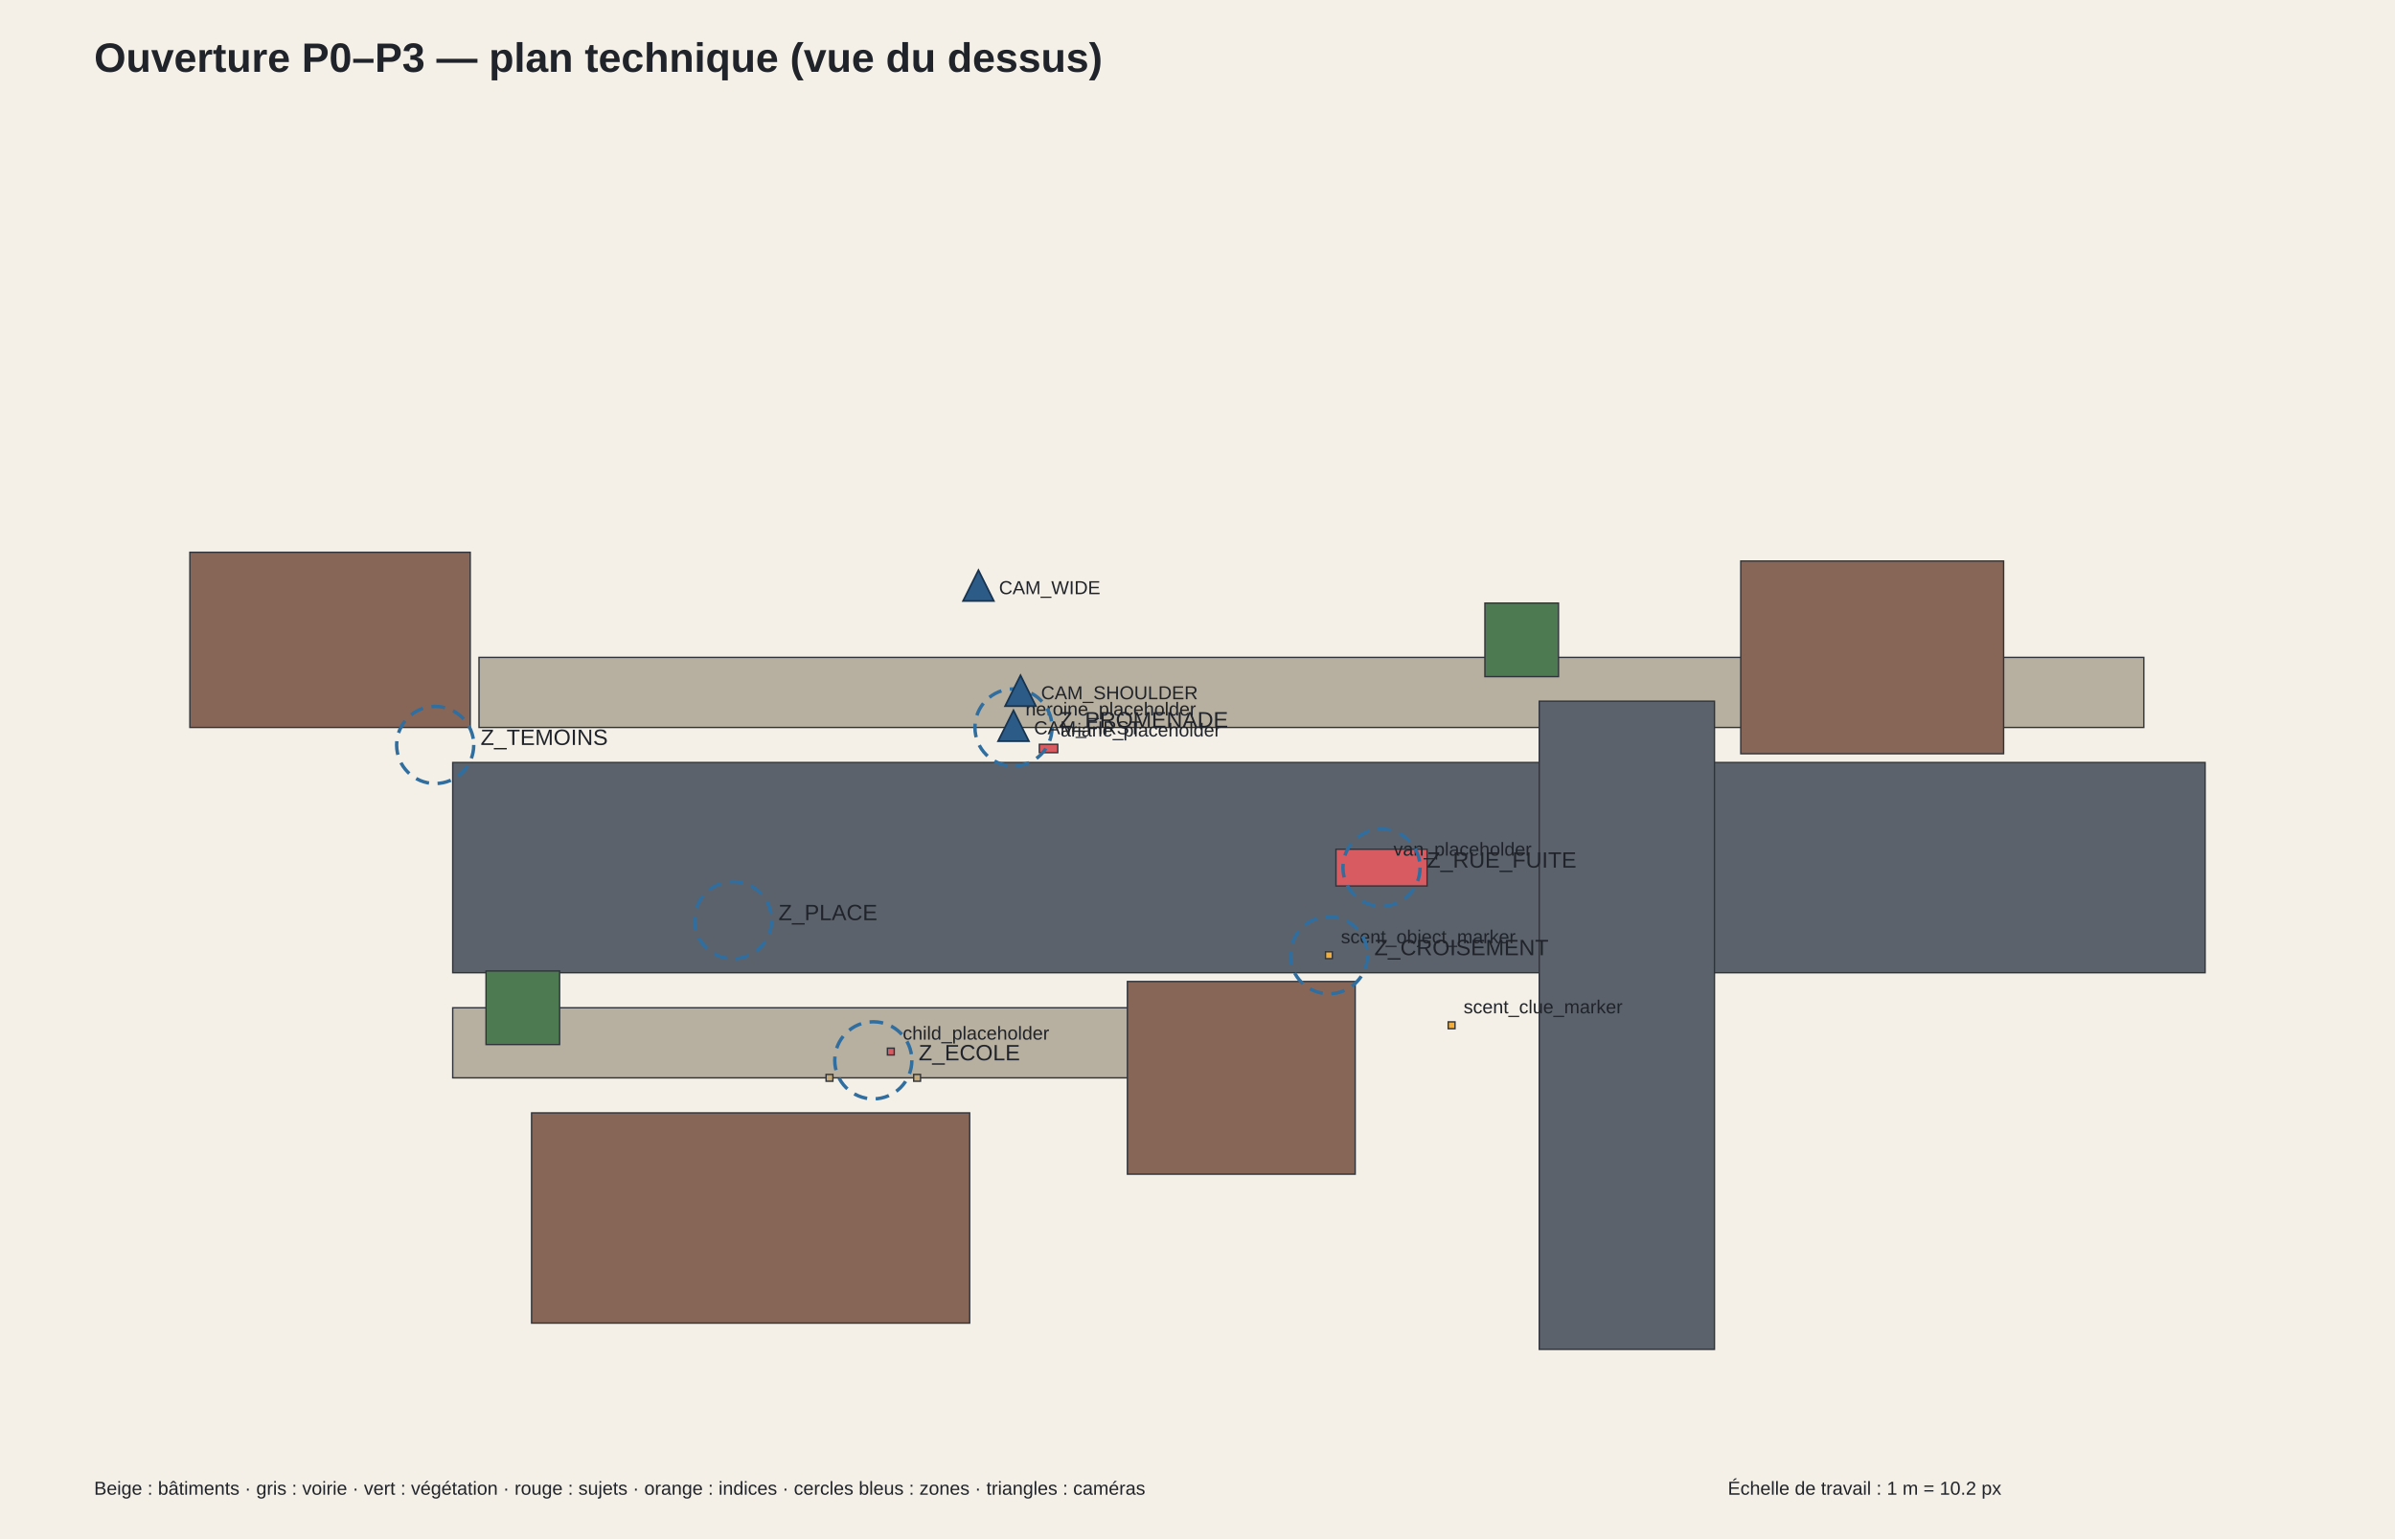
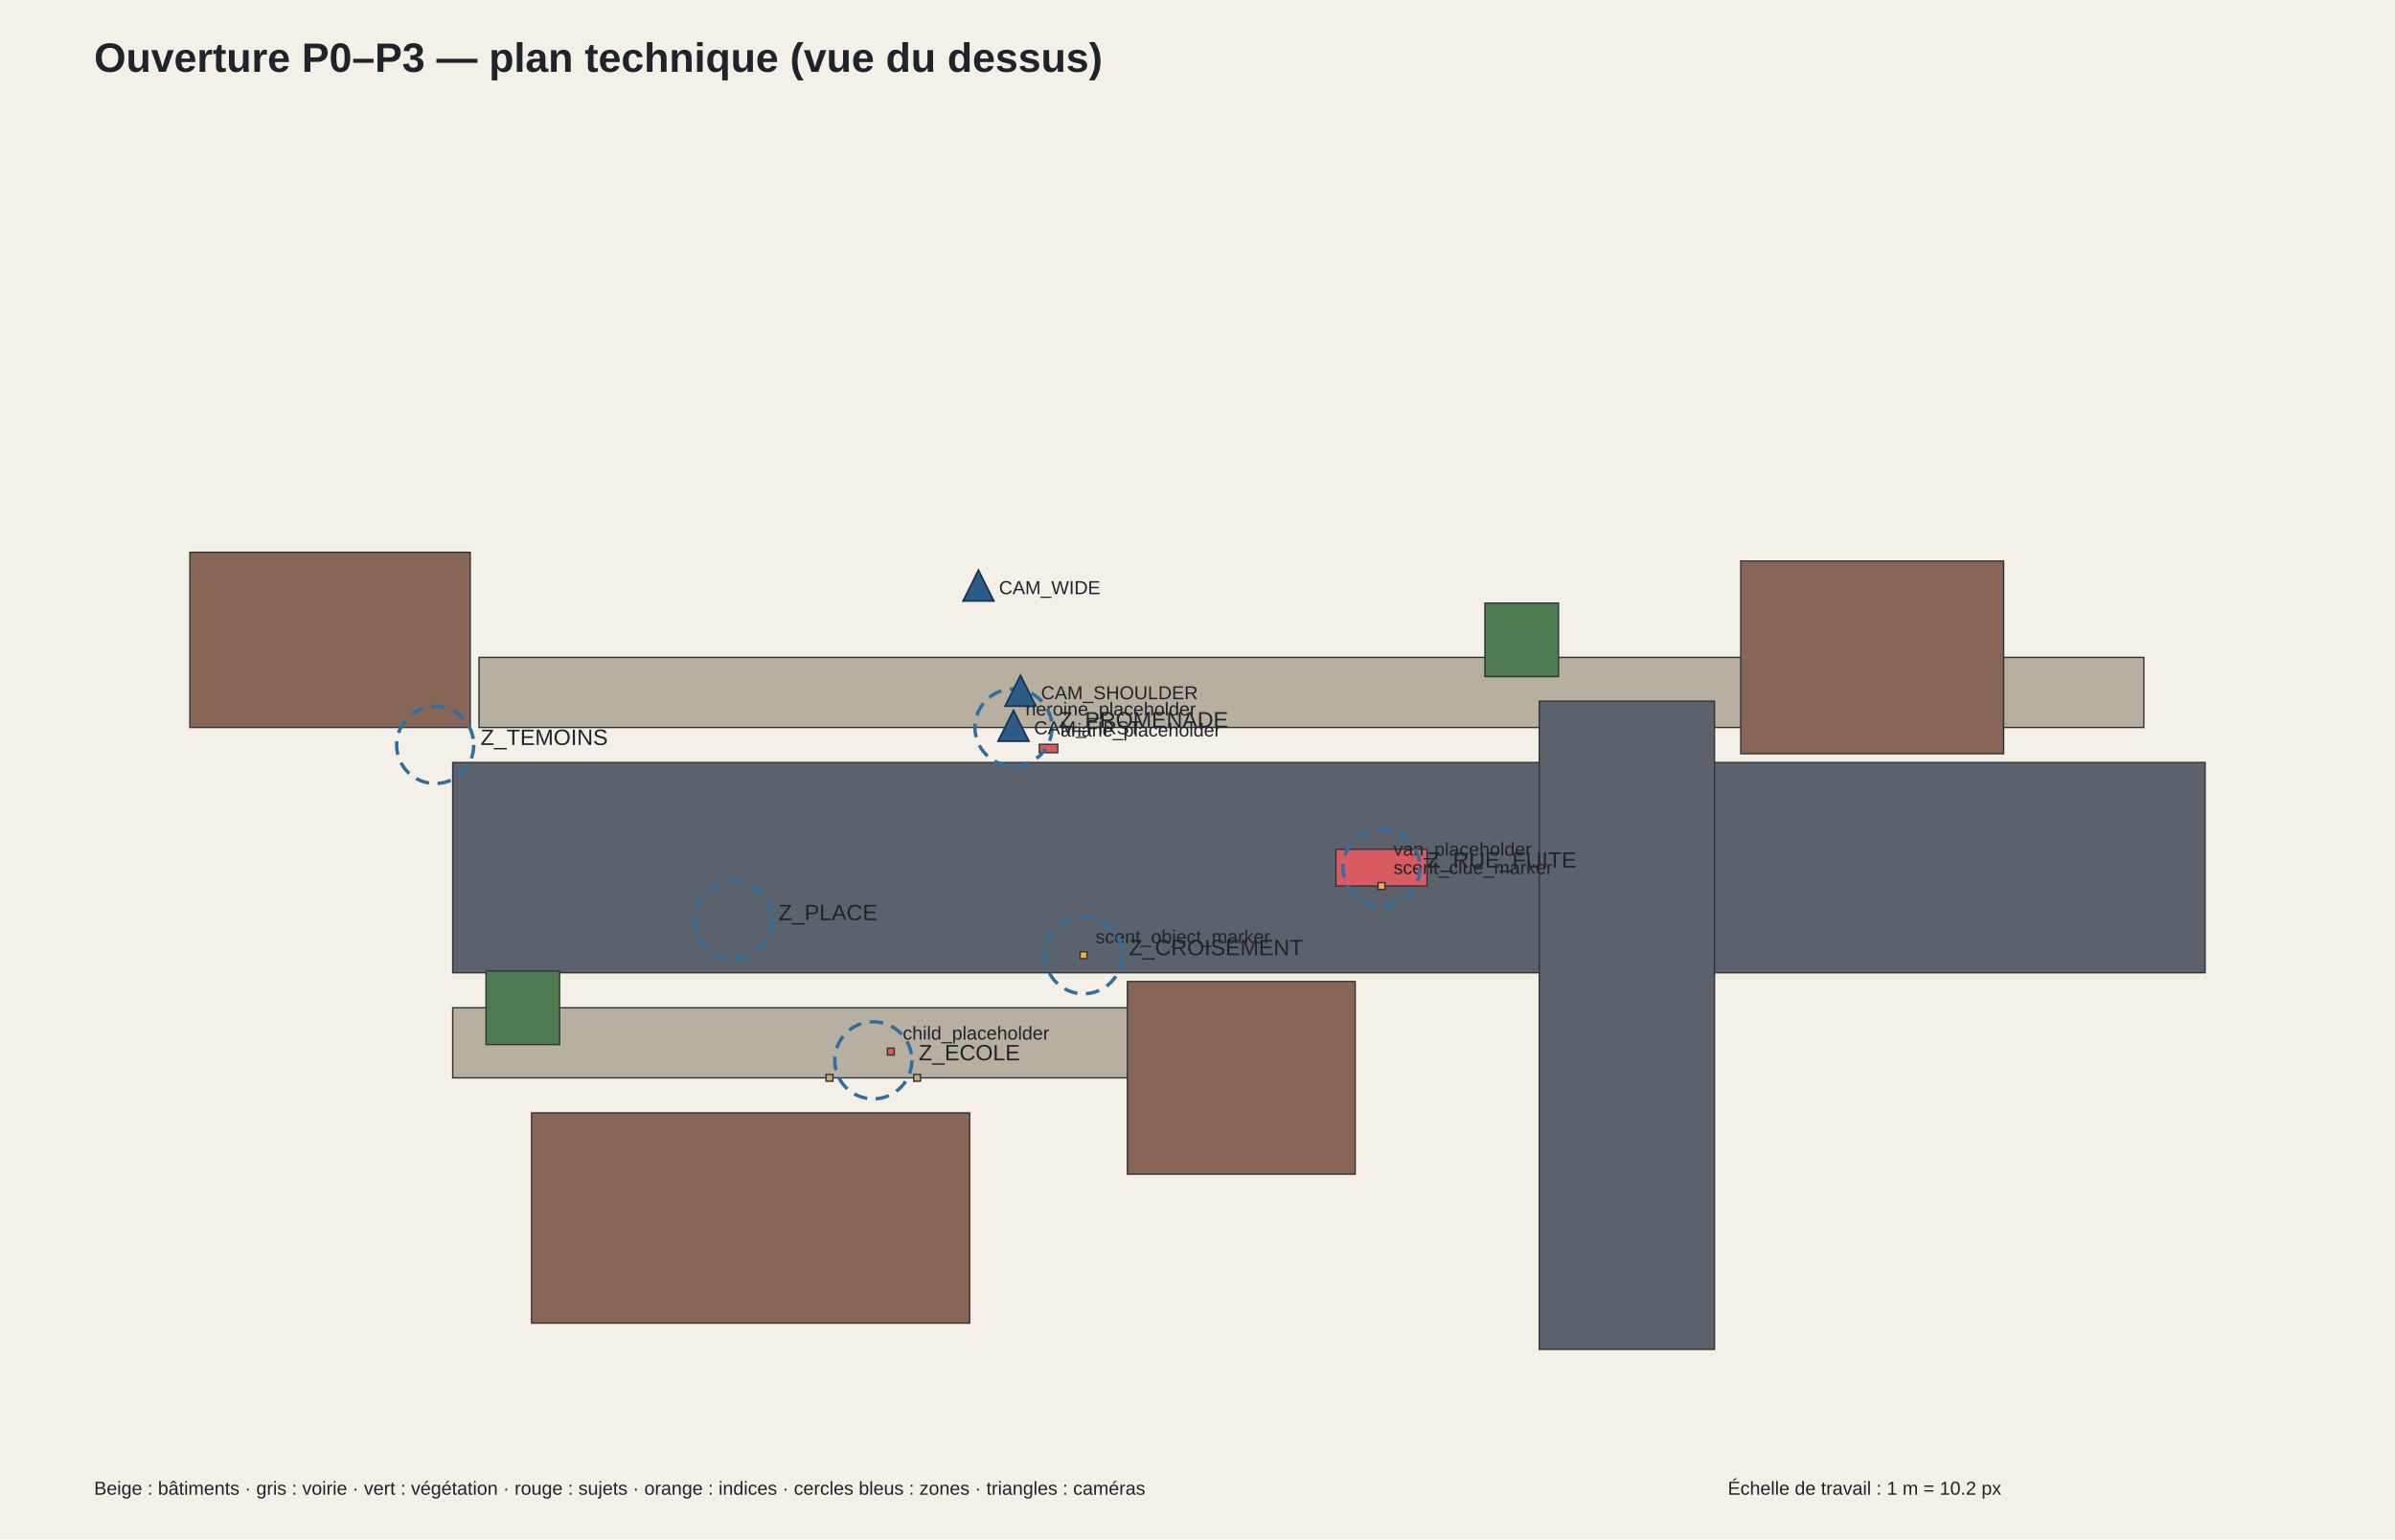
<svg xmlns="http://www.w3.org/2000/svg" width="1400" height="900" viewBox="0 0 1400 900">
  <rect width="100%" height="100%" fill="#f4f0e7" />
  <style>text{font-family:Arial,sans-serif;fill:#20242a}.label{font-size:13px}.small{font-size:11px}.title{font-size:24px;font-weight:700}.zone{fill:none;stroke:#2f6e9f;stroke-width:2;stroke-dasharray:8 5}.camera{fill:#2c5b88;stroke:#16334f;stroke-width:1}</style>
  <text x="55" y="42" class="title">Ouverture P0–P3 — plan technique (vue du dessus)</text>
  <rect x="264.63" y="589.27" width="430.24" height="40.98" fill="#b7afa0" stroke="#30343a" stroke-width="0.8" />
  <rect x="280.00" y="384.39" width="973.17" height="40.98" fill="#b7afa0" stroke="#30343a" stroke-width="0.8" />
  <rect x="264.63" y="445.85" width="1024.39" height="122.93" fill="#5b626b" stroke="#30343a" stroke-width="0.8" />
  <rect x="899.76" y="410.00" width="102.44" height="379.02" fill="#5b626b" stroke="#30343a" stroke-width="0.8" />
  <rect x="315.85" y="655.85" width="245.85" height="112.68" fill="#c4aa7a" stroke="#30343a" stroke-width="0.8" />
  <rect x="310.73" y="650.73" width="256.10" height="122.93" fill="#886657" stroke="#30343a" stroke-width="0.8" />
  <rect x="482.88" y="628.24" width="4.00" height="4.00" fill="#c4aa7a" stroke="#30343a" stroke-width="0.8" />
  <rect x="534.10" y="628.24" width="4.00" height="4.00" fill="#c4aa7a" stroke="#30343a" stroke-width="0.8" />
  <rect x="116.10" y="328.05" width="153.66" height="92.20" fill="#c4aa7a" stroke="#30343a" stroke-width="0.8" />
  <rect x="110.98" y="322.93" width="163.90" height="102.44" fill="#886657" stroke="#30343a" stroke-width="0.8" />
  <rect x="664.15" y="579.02" width="122.93" height="102.44" fill="#c4aa7a" stroke="#30343a" stroke-width="0.8" />
  <rect x="659.02" y="573.90" width="133.17" height="112.68" fill="#886657" stroke="#30343a" stroke-width="0.8" />
  <rect x="1022.68" y="333.17" width="143.41" height="102.44" fill="#c4aa7a" stroke="#30343a" stroke-width="0.8" />
  <rect x="1017.56" y="328.05" width="153.66" height="112.68" fill="#886657" stroke="#30343a" stroke-width="0.8" />
  <rect x="302.54" y="586.20" width="6.15" height="6.15" fill="#4e7a52" stroke="#30343a" stroke-width="0.8" />
  <rect x="284.10" y="567.76" width="43.02" height="43.02" fill="#4e7a52" stroke="#30343a" stroke-width="0.8" />
  <rect x="886.44" y="371.07" width="6.15" height="6.15" fill="#4e7a52" stroke="#30343a" stroke-width="0.8" />
  <rect x="868.00" y="352.63" width="43.02" height="43.02" fill="#4e7a52" stroke="#30343a" stroke-width="0.8" />
  <rect x="780.93" y="496.56" width="53.27" height="21.51" fill="#d85b62" stroke="#30343a" stroke-width="0.8" />
  <text x="814.56" y="500.32" class="small">van_placeholder</text>
  <rect x="589.88" y="423.37" width="5.12" height="4.00" fill="#d85b62" stroke="#30343a" stroke-width="0.8" />
  <text x="599.44" y="418.37" class="small">heroine_placeholder</text>
  <rect x="607.55" y="435.20" width="10.76" height="4.92" fill="#d85b62" stroke="#30343a" stroke-width="0.8" />
  <text x="619.93" y="430.66" class="small">ariane_placeholder</text>
  <rect x="518.73" y="612.88" width="4.00" height="4.00" fill="#d85b62" stroke="#30343a" stroke-width="0.8" />
  <text x="527.73" y="607.88" class="small">child_placeholder</text>
-   <rect x="774.83" y="556.54" width="4.00" height="4.00" fill="#f2ad3b" stroke="#30343a" stroke-width="0.8" />
-   <text x="783.83" y="551.54" class="small">scent_object_marker</text>
-   <rect x="846.54" y="597.51" width="4.00" height="4.00" fill="#f2ad3b" stroke="#30343a" stroke-width="0.8" />
-   <text x="855.54" y="592.51" class="small">scent_clue_marker</text>
+   <rect x="631.41" y="556.54" width="4.00" height="4.00" fill="#f2ad3b" stroke="#30343a" stroke-width="0.8" />
+   <text x="640.41" y="551.54" class="small">scent_object_marker</text>
+   <rect x="805.56" y="516.07" width="4.00" height="4.00" fill="#f2ad3b" stroke="#30343a" stroke-width="0.8" />
+   <text x="814.56" y="511.07" class="small">scent_clue_marker</text>
  <circle cx="592.44" cy="425.37" r="22.54" class="zone" />
  <text x="618.98" y="425.37" class="label">Z_PROMENADE</text>
  <circle cx="510.49" cy="620.00" r="22.54" class="zone" />
  <text x="537.02" y="620.00" class="label">Z_ECOLE</text>
-   <circle cx="776.83" cy="558.54" r="22.54" class="zone" />
-   <text x="803.37" y="558.54" class="label">Z_CROISEMENT</text>
+   <circle cx="633.41" cy="558.54" r="22.54" class="zone" />
+   <text x="659.95" y="558.54" class="label">Z_CROISEMENT</text>
  <circle cx="807.56" cy="507.32" r="22.54" class="zone" />
  <text x="834.10" y="507.32" class="label">Z_RUE_FUITE</text>
  <circle cx="428.54" cy="538.05" r="22.54" class="zone" />
  <text x="455.07" y="538.05" class="label">Z_PLACE</text>
  <circle cx="254.39" cy="435.61" r="22.54" class="zone" />
  <text x="280.93" y="435.61" class="label">Z_TEMOINS</text>
  <polygon points="596.54,394.88 587.54,412.88 605.54,412.88" class="camera" />
  <text x="608.54" y="408.88" class="small">CAM_SHOULDER</text>
  <polygon points="571.95,333.41 562.95,351.41 580.95,351.41" class="camera" />
  <text x="583.95" y="347.41" class="small">CAM_WIDE</text>
  <polygon points="592.44,415.37 583.44,433.37 601.44,433.37" class="camera" />
  <text x="604.44" y="429.37" class="small">CAM_FIRST</text>
  <text x="55" y="874" class="small">Beige : bâtiments · gris : voirie · vert : végétation · rouge : sujets · orange : indices · cercles bleus : zones · triangles : caméras</text>
  <text x="1010" y="874" class="small">Échelle de travail : 1 m = 10.2 px</text>
</svg>
